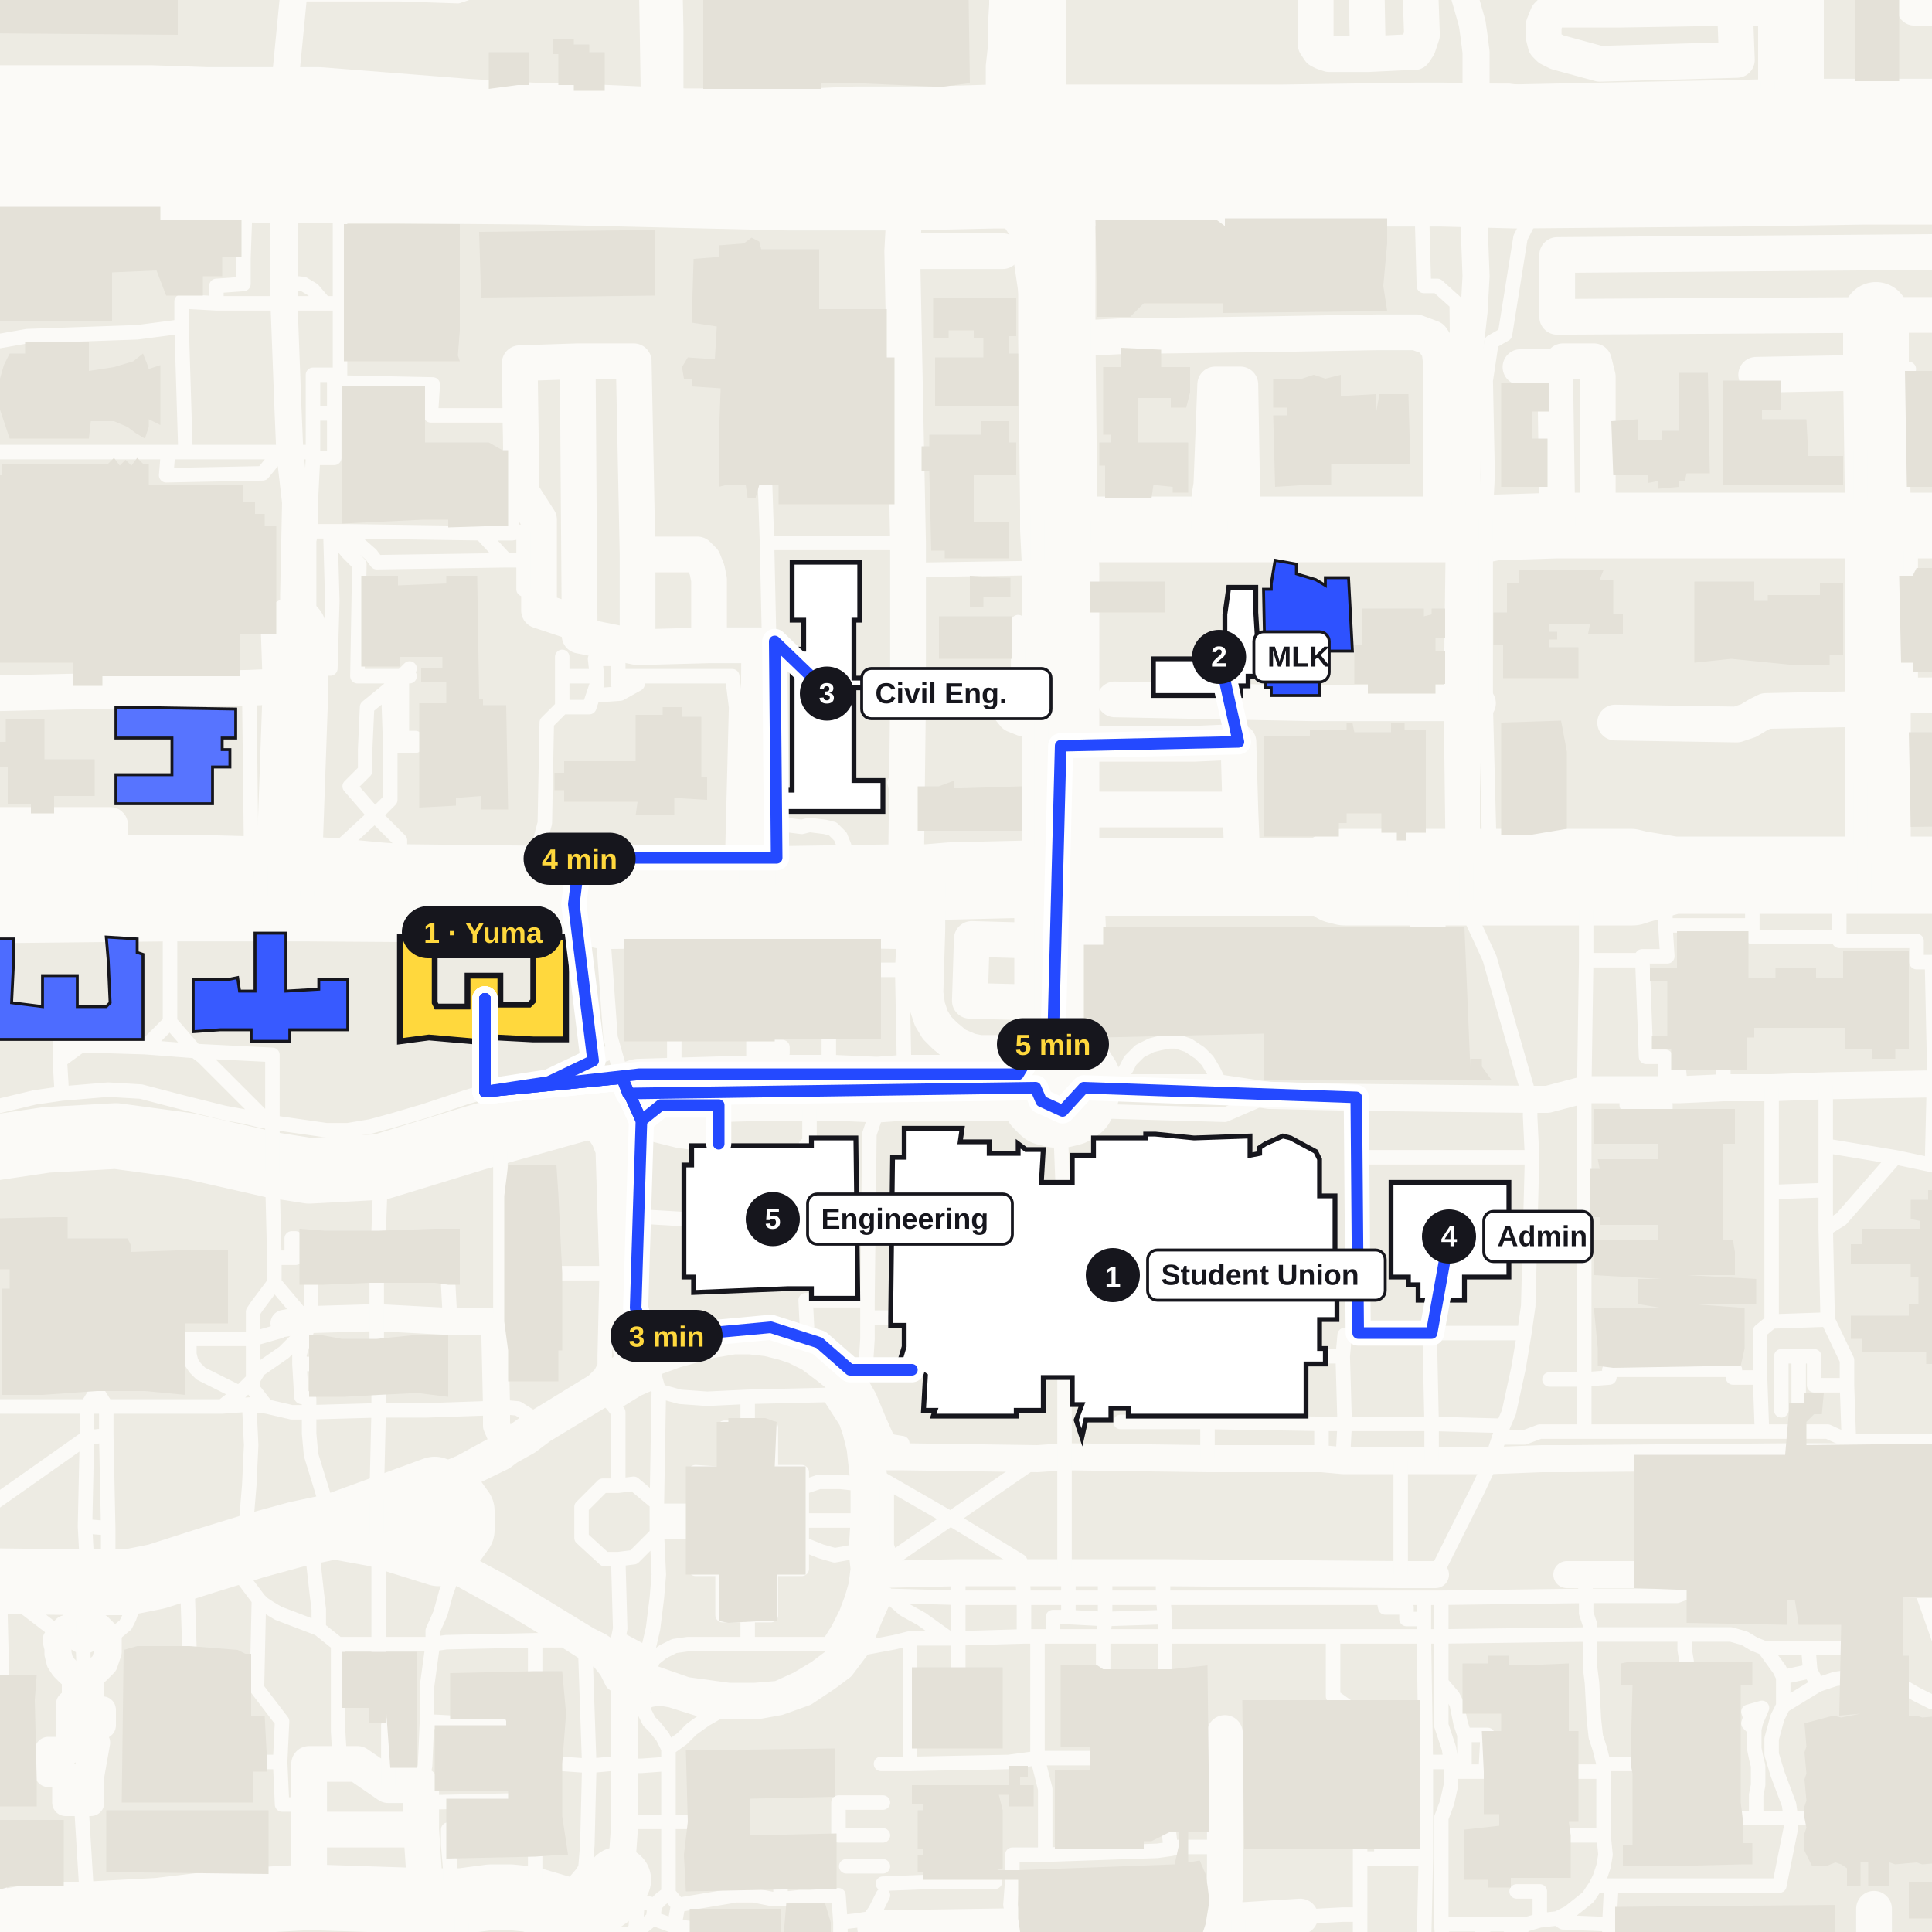
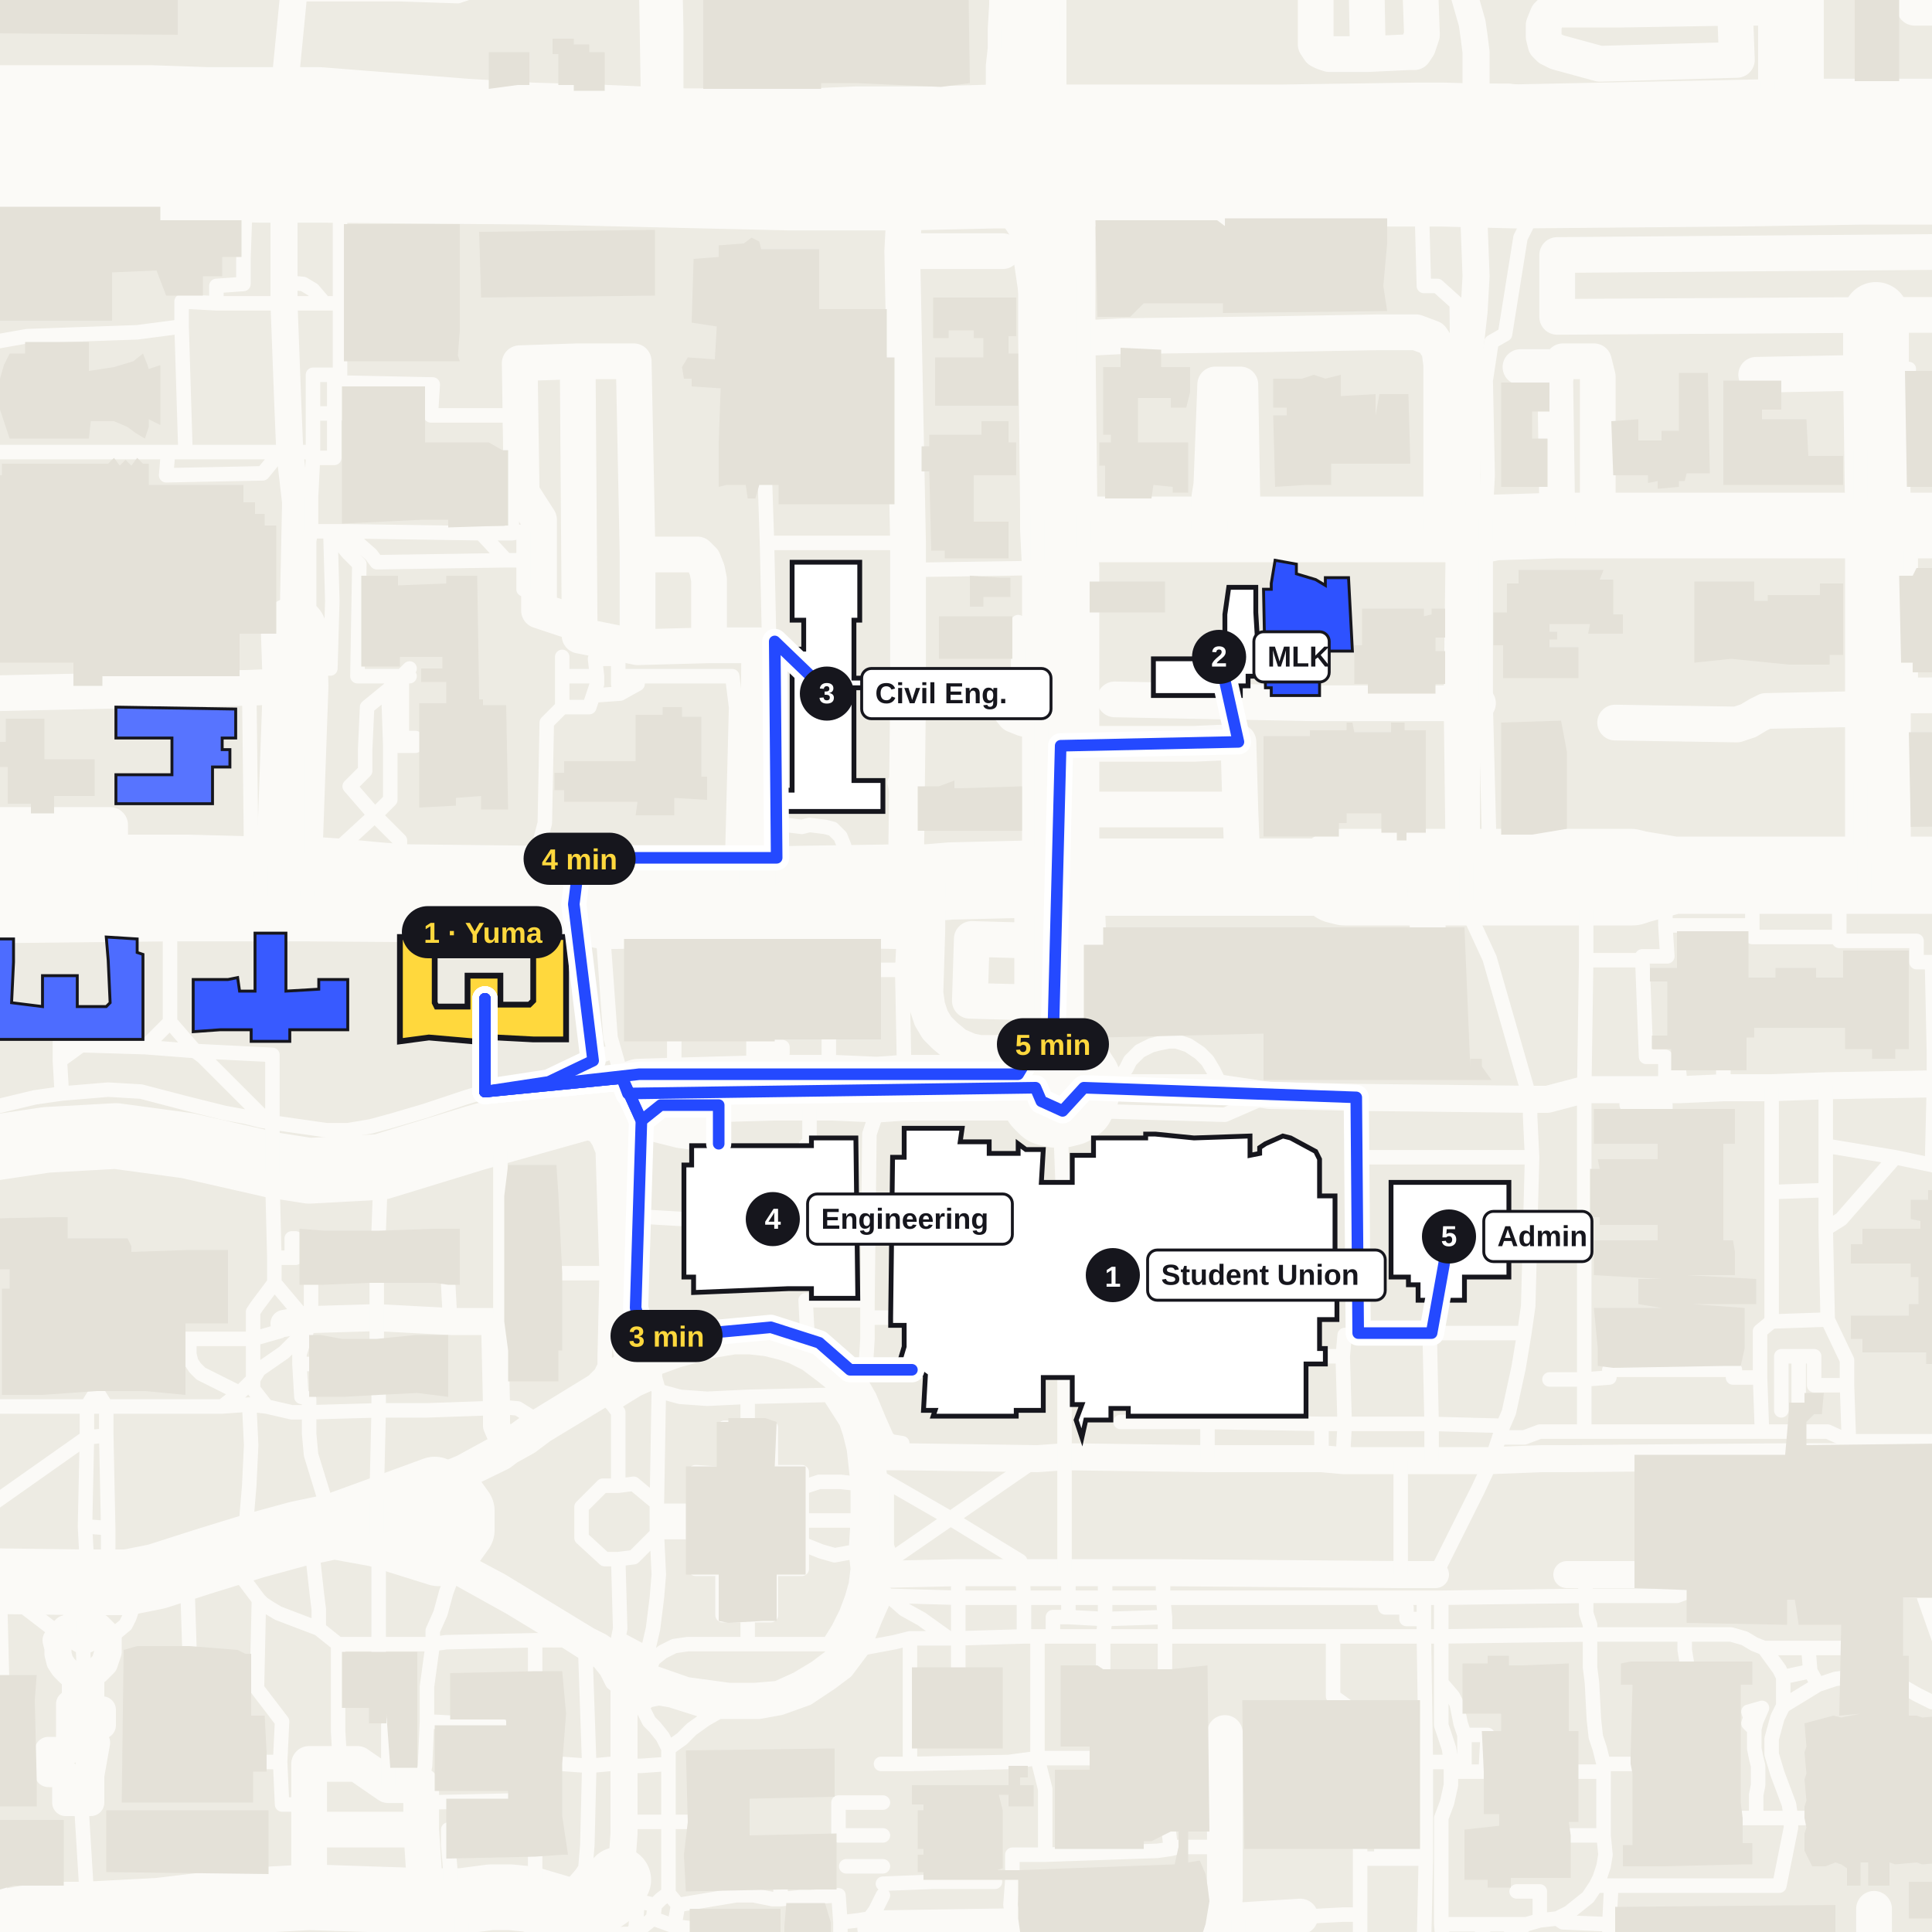
<svg xmlns="http://www.w3.org/2000/svg" viewBox="0 0 1000 1000" font-family="Archivo, 'Arial Narrow', Arial, sans-serif" font-weight="700">
  <rect width="1000" height="1000" fill="#EDEBE3" />
  <g fill="none" stroke="#FBFAF7" stroke-linecap="round" stroke-linejoin="round">
    <path stroke-width="46.5" d="M-77 87l212 5 30 0m-30-34l-28 0-29-1-54 0-68 0m209 35l115 1 128 3 61 0 45-1 5 0 23-1 19 0 4 0 181 0 39 1m-38-29l-14 0-69 1-105 0-3 0-20 0-22 0-33 1-38 0-23 1-21 0-20 0-25 0-14-1-8 0-23-1-34-1-34-2-76-6-30 0m650 37l114-1 65-1 76 0m-5-29l-108 0-146 3-34-1" />
    <path stroke-width="40" d="M300 458l92 0 9 0 65-1 4 0 10 0 12-1 42-1 4-1 11 0 11 0 4 0 79 0 45 0m-478 3l90 1m-336-2l22 3 21 1 27 2 22 0 24 1 55 0 15-1m60-5l-14-1-21-2-15-1-10 0m0 0l-15 0-38-1-40 0-5 0-23 0-38-3-25 1m184 12l9 0 17-1 20-2 14-2m339-3l0-3 0-7 0-4 0-22 0-33 0-11 0-13 0-18m317 110l-18-3-4-1m-294 101l-3 0-3 1-3 1-3 3-1 3-1 4 1 4 2 4 3 3 4 1 4 0 4-1 3-2 2-4 1-4 0-4-2-3-2-3-3-2-3-1m138-96l4 4 4 1m277-6l9 0 37 0 95-2m-269 8l3-1 18-5m-171-4l-4 1-3 4m-139 0l-4 4 0 11 0 19 0 31 0 22-1 10m9 0l0-10 0-21 0-24-1-25 0-13-3-4m147 5l42 0 21 0 7 0m0 0l6 0 73 0m-79-10l-7 0-29 0-4 0-31 0m149 0l-27 0-45 0-6 0m100 4l99 0 8 0m-441-466l0-19m0 57l0-15 0-23m17 356l0-49-1-20 0-10-1-89m-8-93l-3-15m0 0l-4-17 0-4 0-21m15 150l0-56 0-4-5-21m0 0l-3-12" />
    <path stroke-width="34" d="M153 355l-3 85 0 5 0 8m386 109l-10 1-58 0-14 1-23-1-31 0-69 2-6 2-8 2m-19 420l-7-1-17-5-10-1-10 0-15 2-18 0-61-2-36 2-42 5-38 2-20 0-17 3-16 5-14 6-9 6m-3-193l79 1 22 0 15-3 25-8 26-8 22-6 19-4m0 0l22 4 32 10m0 0l7-5 5-7 0-10-5-7-9-4m0 0l-30 11-22 8m144-221l-7 2-64 18-49 15-37 2-19-3-44-10-37-5-36 2-27 4-14 2-19-1m186-142l0 8 0 1m170 511l-5 8-7 5-10 3m675-536l0-4-1-6 0-76 0-7 0-77 0-3 0-8 0-8-1-71 0-30m-819 163l1 29m774-291l1-14-1-2 0-44 0-29 0-11m-379 310l13 0 4 0 21 0 30 0 10 0 120 0 3 0 4 0 6 0 6 0 4 0 5-1 32-1 21 0 40 0 97 0 8 0 8 0 114 0" />
    <path stroke-width="18.5" d="M393 334l-1 110 0 11 0 3m78-1l0-3-1-9 1-84 0-66 0-14-3-151 1-19 1-15m-316 259l-24 1-139 3-1 68-33 1m33-1l68 0 0 19 0 6 0 9-1 1m489 26l-6-1-36-1-1 32 37 1 6 0m-574-24l5-6 4-4 6-4 7-2 95-1 70 0 141 1 8 2 5 1 88-1 68 1 12-1m-320 494l0-28 0-13 0-21 16 0 9 0 16 11 17 0 0 9 0 14m-58 0l33 0 25 0 2 30 1 7m-61-9l0 7m364-437l-12 0-5 0-5-1-7-3-6-5-4-4-3-5-2-6-1-7 1-33 0-13 0-8 0-3m-163 112l11 9 4 2 20 5 15 2m-396 429l16 24m537-43l-66 1-5 0m190-544l0-3 0-7-1-25-1-35m-88 136l5 0 3 0m177-62l-1-3-3-3-4-2-4-1m12 9l0 10 1 12m280-27l0 4 1 8 0 55m-50 498l-7 7 1 13m6-20l0-3 0-27m8 50l-1-13-7-7m0-3l33 0m-458-496l8 1m120 472l-32 2-8 0m-25 40l9-11 13-15 3-14 1-12 0-26 0-59m-304-610l0 48m37-1l-37 1-30-6 0-6-1-136 29 0 2 100 25 0 6 0 3 3 2 5 1 5 0 34 26 0m-93-11l-21-7 0-47-9-14-1-67 30-1m41-193l0-26m127 162l52 0m-179-62l1-14-1-60m-368 156l9 0 0-18m568 242l-10-1-4 0-5-1-5-2-4-5-4-4-47 0m502-1l10 0 169-1m-443-331l-1-52-1-88m-25 8l0 80 0 44 0 3 2 3m0 0l2 1 3 1 20 0 21-1 3 0 2-3m65-5l0-6 2-5 3-3 21 0 13 0 60-1 1 27-71 2-22-6-4-2-2-2-1-4m-252 156l14 0 20-1 75-1 57-1 20 0 8 3 4 6 1 8 0 73 0 3 0 9m-120 0l0-8 0-9 1-6 2-52 13 0 1 58-17 0m180-125l250-2m0 33l-85 0-165 1 0-32m30 242l63 1 6-2 5-3 4-2 48-1 10 0m-207-3l-6 0-8 0-72 0-102-2m414-358l43 0m-228 268l0-8-1-67 1-7 3-3 12 0 4 0 2 8 0 69 0 8m-186 112l-23 1-59 0-10 0m93 34l-83 0-10-1m422-225l-9 0-53 1m-175-170l1-3 1-3-1-28m103 15l0-30 0-28m60 57l29 0m-121 186l-19 0" />
    <path stroke-width="14" d="M452 815l44-1 33 0 22 0 21 0 30 0 123 1 18 0m-292-61l5 0 8 0 2 0 71 1 14-1 74 1 59 0 11 1 30 0 16 0 31 0 26-1m-573 16l35-17 4-3 9-5 8-6 33-20 15-9 10-6 11-4 18-5 12-2 8 0 9 1 8 2 6 2 8 4 8 6 5 4 5 6 6 11 2 5 4 8 2 11 1 9 0 13 0 11 0 23 0 5-1 4-6 20-6 11-7 10-8 6-10 6-11 5-12 1-14 0-22-3-20-7-9-5-7-5-9-6-6-3-46-28-15-8-16-9m99 59l-3 13 0 37 0 30 0 6-1 14-2 10m-273-106l3-2 4-4 2-6 0-4 0-4-2-2-3-3-4-2-4-1-4 0-1 3-4 1-3 3-2 3 1 4 0 3 1 4 2 3 3 3 3 1 0 15-3 0 0 24-11 0 0 12 9 0 0 15 8 0 5 0 0-14 3-17-4 0 0-9 7 0 0-8-6 0 0-18m100-182l11-2 3 0 34-1 38 2 23 0 1 44 0 6 0 4 3 7 4 6m53-182l2 15 1 6 1 84 2 19 2 9 4 9m430-437l0 9 0 81 0 79m-129 120l-50 0-11 0-9 0m70 0l27 4 45 1 90 1 4 0 5 0 19-5 42 0 8 0 22-1 25 0 28-1 56-1m-190 194l118-1 29 0 74 0m-221 61l9 0 116 0 96 0m-234-60l13 0m-664-598l2 53 1 24 3 26-1 48 0 18m-4-288l4-41-2-20 1-78m-3 139l-1 72m0 0l0 36 0 11m594-214l11 33 6 22 4 14 1 7 1 8 0 16m-1 73l1 27-1 18-2 18-1 16-1 70 0 9m5-231l-1 71 0 2" />
    <path stroke-width="7.5" d="M447 853l16-3 8-2 3 0 17 0 5 0 34-1 7 0 8 0 26 0 32 0 31 0 20 0 24 0 12 0 47 0 4 0 5 0 77-1 49 0 24 0 7 2 5 3 5 2m-461-43l11-4 29-20 45-31m-13 218l-1 13 1 5 0 6 1 8 2 8 8 11 9 0 73-1m-93-55l0-8 17 0 0-34-4-16m-81 3l15 0 51-1 15-2 27 0m-429-463l-5-6-1-85m345 89l5-2 52 0 4 2 3-1 0-2 1-3 0-66-1-18 0-15-1-46 0-28-4-73-1-34-5-34-1-5m29 422l3 1 3 3 4 4 2 4 1 4 1 5-2 7-3 5-4 4-5 3-6 1-5 0-5-1-5-3-4-4-2-5-1-2m0-11l2-6 4-5 6-4m-70-73l11-1 52 0 3 0 3 1 1 4 0 3m198 351l0 11 0 9 1 65 0 25 0 22 0 3-1 46 0 23m-416-672l-1-5 0-4 0-9-12 0 1 9 0 4-2 6-2 6-14 0-8 8-1 52-5 19m-116 0l0-54-1-45 0-66 1-5 0-18 1-20 0-3m298 592l36 1 34 0 23 0 11 0 8 0 30 0 114 0 21 0 5 0m-279-422l3 12 0 23-2 5m-27 0l0-7-2-5-4-4-4-1-8-1-4 1m-17-101l3 6 1 94 0 18m-233 0l25-23m13 23l0-10-13-13-13-15 5-5m134-52l10 0 49 0 2 16-2 79m-238 101l0 35m-109-15l-1-17 11-8 33 1 26 2 40 2m-54-78l1 7 0 3 0 51 13 15 4 3 31 31 5 3m116 147l-7 1-29 1-25 0-36 1-9 0-13-3-9-1-14 1-60 0-10 0-62 0m213 77l-1-11 0-12 0-9m-35-67l-5 0 1 17 4 1 0 7 0 11 1 11 8 26m-164 47l26 20 12 7 1 33-2 47 3 49m77-170l12 16 2 2 3 2 5 3 21 8 10 8m21-46l0 46m-21 0l21 0 28 0 7-1 46-1 15 0m-318 165l11-6 8-3 9-1 42 0 47 1 32 0 63 1 10-1 7-1 36 1 42 0 5-4 2 0m-203-6l6 10m50-394l1 40 0 13-9 12-2 3 0 14 0 21-7 7-9 7m339-157l0 4-4 12-1 86 0 9 0 11-1 16-2 7m-194-177l0 13-1 13m-283 18l9-4 16-5 25-6 14-2 24-2 17 1 23 6 20 5 11 2 8 2 6 1 14 2 14 2 11 0 12-2 11-3 17-5 21-7 10-3 17-2 16-3m-155 167l1 21-1 21-2 24m130-65l11 1 8 5 5 6m-212 88l-1 6-1 3-2 4-6 5-3 1-13 6 0-14 1-13m153-216l-1 27m-65 77l3-5 13-9 12-12-1-5-16-19m5 21l-2 4-14 4-33 0-2 0m-52 133l0-7 1-10m-80 0l80 0 11 0 16 0 7-2 12-2 13-5 23-7 42-14 26-6 21-7 22-9 22-12 11-8 5-3 31-19 4-4 2-4 0-5 1-43-2-63-2-5-2-3-6-5-5-1-6 1-32 10-62 17-19 3-14 0-23-2-38-9-21-4-22-2-14-1-21 2-19 3-23 4-19 0m92 187l-12-1m1-46l10-1m42 78l1 31m-93-26l39 0 25 2 9-1 10-3 9-3 13-4 12-5 14-5 10-3 7-1 9-1 10-1 13 2 11 2 18 4 12 4 8 3 3 1 27 15 28 17 11 7 7 4 4 5 3 6m-207-54l-4-9-2-8m-139 203l16-9 9-3 10-3 10-3 9-1 26-2 28 0 17-1 19-4 16-1 24-1 11 0 21 0 30 2 9 0 4 0 9 0 6 0 16-2 7 0 7 0 8 1 18 1m-171 13l0-6 1-6m114 27l0-9m49 1l3-9 3-7m26-133l1-5-1-36-7 0-12-11 0-9 0-7 11-11 8 0 0-38-3-4-1-1m4 43l8-1 12 10m-20 29l8-1 12-12 0-7m-2 72l5-4 6-3 7-1 31 0 42 0m-305-130l-20-10-3-3-2-3-1-4 0-3 0-5m251-137l0-11m80 10l0-11m11 165l8 0 24 0m-131 11l11 3 14 1 21-1 42-1m99-152l-59 1-15 0-35-1-47 1-29 0-7 3-4 6-4 10 1 40 0 47 1 5 3 5 6 5 6 1 7-1 13-4 17-2 10 0 8 1 7 2 6 1 5 3 5 3 7 5 10 8 6 7 4 7 5 12 4 9 2 2 6 1-1 7m61-199l-59-1-39 1-39 1-41 0-18 0-4 0-5 2-5 1m213 288l0-20-1-13m-38 34l-14-10-9-5-8-7-9-7m-114-189l17 1m-40 28l-23 0m17-71l11-4 11-3m-365 214l15-5m407 61l0-15m0-113l0 11 0 5m-154 238l0-10-1-12m45 21l0-5m-59-38l45-1m14-83l0 21m46 73l23 0 10 0m-10-38l0 8 0 30 0 37-4 3-3 3-9-2-15-3m-12-125l2 58-1 41-1 12-2 3-6 7m-4-64l14 1 11-1m56-27l-7 4-7 5-5 5-7 5-3-6-4-5-3-3-4-8m-332-56l1 40m-24-139l-12 0m18 0l-6 0m3 62l4-3m0 0l61-43m116-61l0-18m34 28l0-11 0-18m38 20l-1-19m-79-18l0-6-2 0 0 8 4 0m101 35l3 0 2 0m-106 22l0-5 4-13m100-95l0 32 0 32 0 27m0-59l2 0m23-65l27 0 6-1m150-57l-4 0m0 0l-7 0m-37 68l0 19m0 0l0 2m10-47l0-6m-57 33l0 22m-23-48l0-6m41 6l15 0 0-3-13 0 0-3m37 183l9 14 2 6 2 8 1 9 1 9 0 19-1 16 1 9-1 8-2 7-3 8-4 8-5 8m23-64l-8 0-16 0m0 0l-11 0m27-19l-9-1-11 0-9 3m28 33l-11 2-7-2-10-4m34-126l-32 0 1 20m31-11l12 0m-101 111l0 19 14 0 0 24 13 0 12 0 0-24 16 0 0-13 0-12 0-17 0-8-16 0 0-23-12 0-12 0 0 24-15-1 0 20 0 11m-9 193l30-5 9 0 5 1 5 1 4 0 10-1 5 0 15-1m-83 5l-2 11 3 8 4 5 10 4m-17-17l8 1m-34 3l-1 14m7-17l4-1 5-4 11 4m55-14l0-5m53-3l26-1 32 0m-32 0l0-1m-54 47l-3 0m-57-7l3 1 57-1m-57 1l1 8-12 38m5-46l3-1m4 9l7 0m-101 20l2-24 5-17m-47 4l0 6m66-8l-2 13m-169-188l-1 46 13 17-1 21 1 22 14 0m-15-22l-7 0m38 1l-1-17 0-45m21 0l0 4m-151-46l-1-19 1-46 0-16 5-8 5 8 0 15 1 48 0 18m396-46l7 4 33 19 36 22 1 6m-333 191l3 6 1 6 0 28m-40-599l9-1 38 0 70 0 23 0 79 0 2 0m-186 328l1-43 0-8m272-168l0 9 1 8m-153 155l-2-6-3-9m28 2l2 7-1 58 0 4 0 5m-40-318l-3 0-138-1-24 0-48 0-167 0m215-8l0 8m5-24l-7 2-5 0-71 0-95-1m198 1l0 7-1 8 0 7m-28 246l0 5 7 9m-16-270l13 0m392 110l-1-5 1-6m-277-18l-1 13 2 2m49-96l0-3 0-10m0 24l0-9 0-2m-99 435l0 21 0 10m38 70l0-2 26-2 5 0 5 3 11 8m-47-7l0 2m285-23l0-5m-290-152l-3 8-3 11-4 9 0 7m-62-49l0 5 1 9 1 9 1 8 0 10m269 138l1 14 0 8-6 10 0 7 1 23m34-598l0 3 2 6 0 3 1 3 2 7 0 2m-3-24l3 0 5 0m-75 0l3 0 35 0 27 0 2 0m-85 0l11-1 7 1m-399 543l0-10m288 23l4 1 2 0m0 0l11 1 18-2 4 0 2-3 1-14m-44 17l2-4m6-16l1-4m-172 28l1-15m1-12l0-2m-34 29l-1 84m-45-107l0 3m-1 11l0 8m1-19l-1 6 0 5m-79-168l35-1 5-1m282-257l-3-9m0 0l23-12 8-3m7 13l1 2m-12 0l0 2m12-2l2 7 3 11m-20 7l-2 2m5-25l-1 9-2 14m-167 24l0 2m0-30l0 18m0 0l0 4 0 6m170-140l1 13 4 55 6 21m-25-89l2 10 2 13 2 24 2 25 2 7 4 12m118 162l1 0m16-6l-4 2m0 0l-5 1-7 3m-98 156l3-10 3-9m-6 24l0-5m-15-7l6 5 6 6m0 0l3 1 4-3 5-1 6 1 19 6 6 0 21 0 11-2 14-5 12-8 8-6 9-12 6-15 4-9 3-3m-143 45l2-13 1-10m-9-137l14-9 14-10m0 0l0 13 0 8m-199-269l10 1 10 1m-25 9l0 5m0-13l0 6 0 2m89 396l-3 22 0 18-1 23-2 10m14 27l0-4 3 0m-3 8l0-4m45 14l0 6m0-10l0 4m51-51l4 0 14-1m-30 0l7 0 5 1m-186-263l11 0 0-4m-65-118l-13 13m-40-1l-4 0m7 0l-3 0m-4 3l0-2m0 7l0-5m11-3l-4 0m-7 1l0-4m127-60l1-10m146 1l-5 0m168 85l-1-52 1-20 1-13-158 0-6 0m85 74l0-4m0 17l0-11 0-2m39 472l5 0 5 0m2 18l1-11-3-7m18-34l-4 8-3 4-6 1-9 1m90 10l-57 0-14 0-4 1-6 3-4 3-1 3-1 3 0 8m12-20l0-7 0-6m11-247l-5 8m15 94l0 65m25-50l0-15 0-21 0-13m-79-221l2-2m-90 39l8 0m-20 97l13-8 9-4m-4 141l3-13 2-16 1-12-1-21m-20 54l15 8 3 3m2-77l20 0m0 11l-20 0m6-6l9 0m-15 0l6 0m113-20l0 33 1 3 3 3m-204 87l-38-2m232 147l0-33m4-55l-23 0 0-17 23 0m-19 33l19 0m-111 14l5 6m-13 7l1-7m470-543l-36 0-7 0-7 0-7 1-109 0-78 1-5 0-1-18 0-8 0-34 0-24-1-14 0-46 1-14 2-2 26 0 21 0 8 0 33 0 5 0 4-1 5-1 83 0 6 1 7-1 6 0 4 1 8 0 74-1 16-1 14 0 35 0 46 0m20 78l0 31 0 20 1 30 4 0 19 0 35 0m-272-157l0 81 2 78m-19 1l-1-80 1-80m211 157l0-36-1-38 0-10 0-45 0-30m-10 184l0 19 0 2 40 0 0 11 8 0 1 47 0 16-1 42 25 6 9 2m-89-18l36 6 19 4m-19-4l-28 32-8 5m-394 41l-1-56m152-53l1 31 0 92-7 0-1 11 1 35-1 19m98-157l-90 0m40 216l3-6 19-38 7-15 4-12 2-6 3-7 5-23 3-18 2-14 2-77-1-21 0-9m-67 246l0-59m-122 108l0-17 0-10-1-10 0-13m-31 50l0-17 1-9 0-11 0-13m373-252l0 31 0 23 0 20 1 47 10 21 0 13 1 29 1 8m-22 69l0-8-6-10-1-51m-170-284l12 26 21 73m-255 295l0-6m4 102l58-2 7-1 4-1m25 52l6 0 34 0 25 1 4 0 33-1 4 0m-204-150l0-11m204 161l6 0 0 23m15-1l5-5 8 0 52 0 9 0 98 0 13 0 16 0 5 0 9 0 8-1 0 4m47-204l-71-1-25 0m-160-79l13 0 8-3 11 0 12 0 87 0 5 0 34 0 11 5 86 0m65-281l-88 0-39 0-16 1-13 0-45 0-45 0-41 1-44 0 0 3-5 0-4 0-9 0m148-4l0 13 0 6 45 0m-45-6l-45 0m0-5l0 5 1 16-13 0 2 52 10 0 0 17m-41-97l0 30-1 67 0 150 0 27m-73 267l-1-12 0-45 0-10 3-8 2-9 0-7 0-5-1-7-4-12 0-22 0-24 0-20m0 169l20 0 24 0 7-2 9-1 6-3 5-4 5-4 4-6 2-4 2-6 1-6-1-10 0-33 0-4-2-8-2-6-1-9-1-19-1-8 0-17 0-5-2-6 0-9-1-11m114 210l0 7m38 6l-4-13m57-416l6-35m-30-29l9-7 11-7 12-2m-87 154l-29 1 0-67 0-54m0 54l28-1m-28 68l-6 5 0 24 1 28m-282-178l0-5-2-4-3-5-4-4-6-4-6-2-4 0-5 1-4 1-6 3-5 5-2 4-2 3-1 7m-41-21l6-1 5 0 3 0 2 1m-16 0l0-23 0-32 0-11m220-6l-10-1-11-1-18 0-149 0-9 0-4 1-2 3 0 5 1 19 1 24 1 16 12 10 2 5-5 7m-30-89l7 0 7 0 6 0m-20-25l0 7 0 3 0 4 0 11m20 0l1-11 1-4 0-3 0-6m-18 264l9 0 5 0m130-7l9 0m-144 112l0-60 0-41m0 0l0-4 0-4m0 0l0-3 0-19m0 0l0-5 0-1m-1-65l-1-26 0-3m1 38l0-4 0-5m312-48l0 5-20 0 0 3 20 0 0 2m8-10l-1-10m23 9l0-9m-19 306l-1-6m-59 96l17 0m0-37l14 0m-280-338l70 2 23-10m99 350l-2 0m0 0l-3 0m20 0l-13 0-2 0m-141 39l19 0m-24 0l5 0m368-515l-11 2-7 0-2-2m-143 2l-3 0-8 0m-249 2l-11-1-11 0m221 22l0 4m0-12l0 8m0-23l0 6 0 9m-202 38l4 0m-8 341l0-10 0-7-2-6m52 23l-31 1-19-1-8 0 0 10m193 115l-34 0 0 29 0 18 0 9m-71-10l2 0m-5 0l3 0m152-29l12 0 0 15m36 2l-24-1-3-2m28-17l-1 20 0 9 3 0 0 20m191-302l-18 0m-78-21l8 0 0 4 0 11 17 0m-34 13l0-28 9 0 0 24m-129-12l18 0 13-1 0-4 65 0-1 4 14 0m-122-23l-49 0-37 1m69-221l0-11 0-5 0-4 1-4 0-3m-1 11l8 0m41 43l29 0m12-25l0 2m0-8l0 6m103-29l0 6 0 4 0 4 0 9m16-24l2 3-1 4 0 4 0 4-1 8m-18-24l-143 2m127 582l0 14m-205-212l4 0 75-1 47 0 8-3 60 0m1 42l4 7m-18-4l14-3-1-12m-13 30l18-11 9-3 23-3m-37-13l27 0m70 22l-13 5-9 1-3 0-8 0-8-4-19-11-10-13-2-12 0-18m-135 153l8 0 87 0 6-30 0-5-1-7-6-16-3-10 0-8 3-11 3-6 0-12 0-3-2-4-8-11m-142 157l-5-14m1 29l4-15 19-14m-253-86l0-46m153-17l0 31m26-51l1 5 11 0 0 6 9 0m21 79l0-19-2-6-1-5-1-5-2-4-6-7m-202 167l0-14m-9 0l4 7m145-294l0 18m56-65l1 47 0 19m-161-20l45 0 59 1 12 0 45 0 37 1m-153 17l0-19 0-3m383 148l0-20-12-34m-83 26l16 0 7 0m-2 88l-7 0m107-36l-26-24m-99 60l-7 0m7 0l18 0m-19-46l0 4 0 6 1 5 1 4 0 5 0 5-1 5 0 12m-1-46l1-4 3-7-7 2 1 3-1 3 3 3m-36-41l0-8m-114 52l12 0-1 19m44 0l4 0 13 0m-224 40l-1-9m90 43l-19 1m28-1l-5 0m-4 0l4 0m-23 1l-3 0m-32 13l0 3m0-4l0 1m0-11l0 10m0 7l0-3m0 10l0-7m82-74l15 0m-34 25l0-9m0 0l11 0m23 6l-23 0 0-6 0-4 8-12-1-36m29 11l-5 0-8 0m0 0l-16-11-32-23m-294-627l1 30 1 46-5 7m4-53l73 0m-358-124l-18-1 0 13m42 76l9-11m-4-77l-29 0m35 0l-6 0m-54 77l-1 12 50-1m-149-11l-16-19 26-38 17-3 57-2 23-3 2 65m66 0l-12 0-5 0-49 0-9 0-100 0 0 65-75 0m253-257l45 4 17 4 10 1 21 2 17 1 6-1 25 0 19 1 16 0 9 1 31 2 38 0 14-1 11-1 7 0 26 0 17 0 15-1m-553-14l36 0 49 0 31 0 63 1m0 0l30 1m344 12l5-4 0-7 0-9 1-9 0-10 1-17 2-18-1-6m-168-6l1 47 0 40m123 56l41-1 5 1 3 3 4 6m-590-19l148-1 5 1 13 4 7 1 18 0 12 1 26 1 11 0 26 1 26-1 21 0 29-1 143 4 34 0 13 0 5 0m38-59l3 15 5 28 3 19m-395-8l-1 28 0 13-14 1 0 9m228-163l-31 1-63 0-9 3m-61 216l0-16 48 1-1 16 41 0 1 61 6-1 0 15-9 0-67 1-3-4m15-290l-55 0m85 1l-30-1m208 431l-8-1m-5 0l5 0m-227-152l4 5m-24 66l11 0 1-35-1-36m94 1l-16 0-69-1-9 0-10 0m101 15l-13-14m22 14l0 15m-63 45l0 32m-6 4l13 0 0-4-7 0m-14 40l8-8 0-28-1-29m-12 31l1-22 11-9m11-11l-11 11m-12 31l0 11-3 3m-15-127l9 11 6 6-1 58 23 0 4 0m79 0l18 0m-18 16l0-16 0-10m16 20l14-1 9-5 0-4m-154-193l-3 0m-26-11l10 1m11 10l-6-7-5-3m16 10l-5 0-11 0m19 41l0-41 0-49m-8 106l5 0 3 0m-14 0l3 0m-3 23l3 0m-3-3l0-20 0-20 11 0 0 20 0 23-5 0m-3-23l3 0m-3 23l3 0m16 43l8 7m-35-130l-10 0m323 138l67-1 12 0m-35-244l18 0 18 0m-26 65l23 0 15-1m-24 241l-11 0 0-33 11 18m5-367l121 2 3 0 5 1 9 0 26 0 28 0 17 0m0 0l6 0 16 0 39 0 19-1 6 0 89 0m-263 0l0-12m-114 87l3 2 8 2 28-1 78 0 30 0 24-3 30-3 30 0 8 1 7 1 15 2 7 1 7 0 10 0 44-1 28 1 6-2 2-3 0-5m65 222l47-1m25-155l-59 1-59 1-67-2-8 1-7 0-12 1-38 3-10 0-7 0-38-1m-204-139l2 35 0 7 2 26 3 9m12 64l-3 5 0 5 0 5 2 13 0 11 0 10 0 12 0 15-1 15-2 48 1 5 1 4 6 4 5 0 20 0 27 0 8 0 50 0 28 0 32-1m-169-155l-4 3-1 1m185-2l-11-1-17-2-10-2-17-1-22 0-97 1-6 3m373-61l3 2 3 1 12 0 77-1m-498 215l11-2 13-2m0 1l0 11 0 11 1 0m351-235l15 0 10 0 2-1m-377 64l-2-19-2-10-3-17-3-15m429 211l-1-3-1-18-1-51 9 0m-26 72l1-4 0-26-1-40m-226 72l10 0 9 0 4 0 6 0 4 0 5 0 13 0 19-1 21 0 78 0 57-1 2 1m-2 18l2-2m16-1l0-7 0-8-8 0-8 0 0 8 0 8 8 0 8-1m9 3l0 71-6 0-1 7m63-77l-39 0-17-1-7-2-2-1m-211 5l0-10 0-9m-17 19l1-10 2-9m14 0l1-19-1-49 3-20 7-4 8-50 5-10m-37 152l0-5-1-103-10-9-7 0-1-37" />
  </g>
  <path fill="#E4E1D8" d="M417 815l-15 0 0 24-7 0-18 1-5-1 0-24-17 0 0-28 0-28 16 0 0-23 6 0 0-2 10 0 9 0 6 2-1 23 16 0 0 28 0 28zm-436 52l0 13 1 41-1 14 38 0 0-14-1-41 1-13-18 0-20 0zm52 75l0 34-26 0-7 2-6 0-21-2 0-10-5 0 0-14 5 0 0-10 60 0zm373 73l-26 0 0 7 0 14 0 27 1 18 15 0 1 3 12 0 0-3 16 0 1-8 0-53 2-7 2-9 0-9-3-10-20 0-1 12 0 5 0 6 0 7zm-2-6l0-21-47 0 0 10 0 10 47 1zm617-78l11 0 15 0 10 0 0-8-5-14 0-14 0-15 0-14 0-15 16-4 7 0 0-11 7 0 0 10 14 1 15 0 14 0 5 16 0 14 0 14 0 14 0 15-8 4 0 11-8 0 0-12-3 12-11 0 0-12-14 2-3 6 7 0 4 15 0 14 0 15 0 14 0 15-15 4-4 11-11 0 0-12-3 12-7 0 0-10-4 0-14-1-14 1-5-16-29 0 0-19 29 0 0-10 2 0 0-3-12 0 0 3-12 1-3-1-11 1-3-1 0 12-11 0 0-12-4 0 0 12-7 0 0-9-3-2-3-1-5 2-7 0-4-8 0-9 1-3-1-5 0-6 1-3-1-11 1-3-1-11 1-3-1-12 15-4 4 1 10-2 4 2 11-2 3 2 0-12 7 0 0 11 4 0 3 1 11-1 5 15-2 4 2 11-2 3 2 11-2 3 9 0 3-4zm-82-199l4 0 1-11-10 0 0 5-3 0-5 0 0 4-2 23-78 0 0 7 0 49 0 13 27 1 0 17 52 1 0-8 0-5 4 0 2 13 22 0-1 47 11-1 4 2 11-2 3 2 0-12 7 0 0-20-3 0 0-30 11 0 8 0 0 4 5 0 8 0 0-8 33 0 20 0 0-14-1-50 0-12-35 1 0-33-19 0 0 6 12 0-12 5 0 9 6 0 0 12-86 1 0-12 4-4zm-100 129l5-1 23 0 6 0 8 0 20 0 6 0 0 5 0 4 0 3-6 0 0 61 1 8 0 5 0 8 5 0 0 11-5 0-41 1-16 0-5 0 0-11 5 0 0-37-1-5 0-4 1-37-6 0 0-11zm-58 1l4 0 3 0 24-1 0 35 5 0 0 21 0 13 0 13-5 0 1 7 0 4 0 18-25 0-6 0 0 5-9 0-3 0 0-4-12 0 0-26 18-2 0-6-8 0 0-22-1-21 10 0 0-9-20 0 0-26 13 0 0-4 4 0 3 0 4 0 0 5zm-156 156l16 0 63 0 18 0 0 51-97-1 0-50zm-182 28l46 0 0-6-12-3-8-5-7-3 8-18 10 4 13 2 14-1 12-5 9 18-8 4-7 2-13 4 0 7 42 1 0 6 5 0 1 16-101 1 0-5-5-1 1-18zm32-109l0 20 3 0 0 3-3 0 0 9 3 0 0 4 5 0 33 0 0-5 3-1 0-30-2-8 5 0 0 6 13 0 0-11-7 0 0-4 4 0 0-6-10 0 0 10-50 0 0 10 6 0 0 3-3 0zm-3-74l0 42 47 0 0-42-23 0-24 0zm-117 43l77-1 0 25-44 1 0 19 45-1 0 29-29 0-49 1-1-19 2-17-1-37zm-122-40l44-1 14 0 2 22-2 26 0 27 3 20-3 0-14 1-46 1 0-10 0-21 32 0 0-4-38 0 0-12 0-22 34 0 3 0 0-3-29 0 0-9 0-15zm-56-11l0 29 14 0 0 8 9 0 0-5 2 28 14 0 0-29 0-9 0-22-20 0-19 0zm-195-224l0 26 23 0 0 10-4 0 0 55 21 0 28-2 25 0 21 2 0-13 0-16 0-8 22 0 0-8 0-30-21 0-29 1 0-3-2-4-31 0 0-11-8 0-45 1zm178 60l0 15 0 17 18 0 18-1 20-1 16 2 0-32-17 0-20 2-18 0-11-2-6 0zm-5-55l0 13 0 16 6 0 6 0 24-1 4 0 30 0 7 1 6 0 0-29-13 0-29 1-28 0-13-1zm108-33l25 0 1 15 2 41 0 40-2 0 0 16-26 0 0-16-2-15 0-59 0-6 2-16zm298-114l0 7 0 24 0 17 10 0 83-2 0 24 118 0-5-7 0-4-6 0 0 4-3-72-19 0-168 0 0 9-10 0zm-435 528l12 0 5 1 0-6 26 0 0 6 5 0 12-1 0 9 1 11-1 23-19-1 0-21-11 0-11 0 0 21-20 0 0-23-1-10 2-9zm438-716l0 16 39 0 0-16-39 0zm-163 185l55 0 0 16 0 36-27 0-28 0 0-52zm0 0l-78 0 0 53 26 0 41 0 11 0 0-53zm334 394l0 77-91 0-1-77 4 0 88 0zm-171 24l-15 0 0-42 19 0 3 2 32 0 3 0 19-2 1 86-11 0-5 0-4 0 0-15 2-8-6 0 0-21-38 0zm51 44l0 8 0 8 6-1 3 7 1 6 1 8-1 6-1 6-2 6-4 8-5 5-5 5-4 3-4-3-61 0 0-5-4-2-4-6-3-7-1-7 0-20-3 0-8 0 0-5 8 0 3 0 81-3 2-9 0-8 5 0zm383-332l5 0 0-6 12 0 0 7-7 0 0 4 16 0 0 29 10 0 0 11-7 0 0 14-3 31-13 0 0 5-11 0 0-5-3 0 0-6-33 0 0-7-6 0 0-12 30 0 0-6 5 0 0-14-4 0 0-7-31 0 0-10 6 0 0-8 30 0 0-4-5-1 0-10 9 0 0-5zm-173-42l37 0 36 0 0 18-6 0 0 50 5 0 1 6 0 12-25 0 36 2 0 13-33 0 27 2 0 21-2 9-8 0-58 1-8-1 0-9-2-21 35 0-12-2 0-13 12 0-35-2 0-18 33 0 0-8-30 0 0-4-5 0 0-25 5 0-1-5 31 0 0-8-33 0 0-18zm43-92l37 0 0 24 14 0 0-5 21 0 0 5 14 0 0-14 34 0 0 51-7 0 0 5-12 0 0-5-14 0 0-11-47 0 0 5-4 0 0 17-12 0-23 0-4 0 0-11-10 0 0-7 8 0 0-28-9 0 0-7 14 0 0-19zm157 83l5 4 10-5 5 0 2 0 1-6-8 0-4-4-4-3-7 7-1 5 1 2zm-1058-250l14 2-5 38 2 19-2 0 5 40-17 1-2-18-1-26-1-12 7-44zm36 57l20 0 0 21 26 0 0 19-21 0 0 5 0 4-12 0 0-5-12 0 0-19-5 0 0-13 4 0 0-12zm71-132l3 0 0 11 49 0 0 9 6 0 0 6 5 0 0 6 6 0 0 56-19 0 0 22-71 0 0 5-15 0 0-12-47 0 0-59 1-29 0-5 4 0 0-4 5 0 0-6 55 0 3-3 3 4 3-3 3 3 3-4 3 3zm-61-63l33 0 0 15 13-2 10-3 5-4 2 5 1 3 6-2 0 31-6-3 0 4-2 6-5-3-4-3-7-3-4 0-8 0-1 9-41 0-2-6-3-9 0-7 0-5 0-4 2-7 3-6 8 0 0-6zm-81-17l0-6 2-2 1-8 2-5 3-32 143 0 0 7 42 0 0 19-10 0 0 10-10 0 0 10-19 0-5-13-23 1 0 25-62 0 0-38-24 0 0 22 0 9-40 1zm34 43l-3 0 0 33 5 0 0 5 4 0 0 5 5 0 0 4 5 0 0 5 10 0-1 29-41 0 0 6-6 1 0-5-15 0 0-68-2-4-1-5 1-5 2-4-1-40 4 0 40-1 19 20-25 24zm363 167l14 0 0-4 10 0 0 5 10 0 0 31 3 0 0 12-17-1 0 9-20 0 1-7-38 0 0-6-5 0 0-9 5 0 0-6 37 0 0-24zm-142-72l19 0 0 5 25-1 0-4 16 0 1 64 2 0 0 3 12 0 1 54-14 0 0-7-13 1 0 4-19 1 0-54 14 0 0-11-13 0 0-7 11 0 0-6-22 0 0 5-20 0 0-47zm76-26l-31 1 0-4-13 0-42 2 0-71 43 0 0 29 33 0 7 4 3 0 0 39zm-85-156l60 0 0 55-1 13 1 3-60 0 0-71zm70 4l91-1 0 34-90 1-1-34zm124 13l0-6 13-1 4-3 4 2 1 4 30 0 0 4 0 27 35 0 0 25 4 0 0 76-60 0 0-10-7 0-3 0-2 7-4 0-1-7-5 0-5 0-4 1 0-23 1-28-15-1 0-4-4 0-1-6 3-5 14 1 1-17-13-2 1-33 13-1zm114 186l0 22 38 0 0-22-38 0zm16-21l0 16 7 0 0-5 14 0 0-10-5 0-16-1zm-27 109l11 0 8-3 0 4 3 0 32-1 0 23-54 0 0-23zm6-182l27 0 0-7 14 0 0 11 4 0 0 17-22 0 0 24 18 0 0 19-33 0 0-4-7 0-1-41-4 0 0-13 4 0 0-6zm2-71l43 0 0 20-4 0 0 9 5 0 0 27-43 0 0-25 25 0 0-10-5 0 0-4-13 0 0 4-8 0 0-21zm102 10l-17 0-1-50 63 0 4 3 0-4 84 0 0 13-2 22 2 13-85 1 0-5-41 0-7 7zm-5 16l21 1 0 9 15 0 0 13-2 8-8 0 0-5-17 0 0 23 26 0 0 26-8 0 0-3-10-1-1 7-24 0 0-17-3 0 0-12 6 0 0-4-4 0 0-35 9 0 0-10zm94 16l6-2 6 2 8-2 0 11 18-1 0 11 2-11 15 0 1 36-41 0 0 11-13 0-16 1-1-37 7 0 0-4-7 0 0-15 15 0zm31 119l32 0 0 4 4-1 0-3 7 0 0 15-5 0 0 7 5 0 0 17-5 0 0 5-35 0 0-5-7 0 0-20 4 0 0-5 0-14zm-27 63l19 0 0-4 3 0 1 5 19 0 0-5 7 0 0 4 11 0 0 53-10 0 0 4-5 0 0-4-8 0 0-10-18 0 0 5-4 0 0 7-39 0 0-52 24 0 0-3zm99 54l16 0 18-3 0-40-3-16-31 1 0 58zm45-104l18 0 0-10-5 0 0-18-7 0 2-5-44 0 0 7-6 0 0 15-7 0 0 17 5 0 0 17 39 0 0-16-15 0 0-4 4 0 0-4-4 0 0-4 21 0-1 5zm55-27l31 0 0 10 7 0 0-3 27 0 0-6 12 0 0 37-7 0 0 5-21 0-30-3-19 2 0-42zm-100-103l25 0 0 15-9 0 0 14 8 0 0 25-24 0 0-54zm115-1l30 0 0 15-10 0 0 5 23 0 1 19 18 0 0 15-62 0 0-54zm-23-4l15 0 1 52-12 0-1 4-3 0 0 3-11 1 0-4-5 1 0-4-18 0-1-28 14-1 0 11 12 0 0-5 9 0 0-30zm145 96l19 0 0 9 7 0 5 3 0 10-3 3-25 0 0 13 27 0 0 10-2 7-6 0 0 4-46 0 0-5-6 0-1-45 7 0 2-4 12 0 10 0 0-5zm-28-97l41 0 0 60-40 0-1-60zm-43-223l40-1 0 74-23 0 0-37 0-8-17 0 0-28zm-996-89l6 0 160-1 9 0 4 1 4 102-8 0 0 7-30 0 0 29-123-1 0-55-15 0-7-2 0-5 0-36 0-39zm306 147l21 0 0 17-6 0-15 2 0-19zm33-7l11 0 0 3 8 0 0 4 8 0 0 20-16 0 0-3-8 0 0-16-3 0 0-8zm550 967l114-1 0 31-87 1 0 3-21 0-1-10-5 0 0-24zm-272-71l0-6 0-6 38 0 0 21 6 0 0 8-2 15-10 5-4 0 0 4-46 0 0-41 18 0zm424-537l11 0 65 2 0 46-75 1-1-49zm-813-497l148-1 1 28-5 5 1 78-13 0-11-10-27 0 0 5-34 0 0-4-26 1-6 3-8 2-7 0-9-2-5-1 1-68-5-1-3-5-2-8 1-6 3-7 6 0 0-9zm202 93l0-4-13 0 0 75 61 0 0-3 18 0 44 2 15-2-1-69-28 0-96 1zm-168 1070l0-34 30 0 32 0 0 31 0 32-62 0 0-29zm-154-108l0 32 84 1 0-33-84 0zm9-83l-1 79 68 0 0-16 7 0 0-5 0-5-1-19-7 0 0-32-3 0-4-2-25-2-27 0-7 2z" />
  <path fill="#fff" stroke="#16161D" stroke-width="2.5" d="M729 661l0 4 5 0 0 8 24 0 0-12 23 0 0-49-61 0 0 49 9 0zm-319-370l35 0 0 30-3 0 0 30 7 0 0 5-7 0 0 48 15 0 0 16-51 0 0-11 4 0 0-73 6 0 0-15-6 0 0-30zm226 13l14 0 0 13 2 33-6 0 0 5-4 0 0 5-45 0 0-19 37 0 0-23 2-14zm-278 289l14 0 35 0 10 0 3 0 0-4 23 0 1 83-24 0 0-5-12 0-49 2 0-8-5 0 0-30 0-28 4 0 0-10zm181 19l1-17-9 0-4-3 0 5-15 0 0-6-15 0 1-7-30 0 0 15-6 0-1 83 0 4 7 0 0 11-3 10 7 0 7 5-1 18 6 0-1 3 43 0 0-3 14 0 0-17 11 0 4 0 0 14 5 0-3 8 3 9 2-9 13 0 0-6 9 0 0 4 41 0 51 0 0-27 10 0 0-4 0-4-3 0 0-15 9 0 0-13-1-21 0-30-8 0 0-19-2-4-13-7-4-1-9 4-3 2 0 3-5 1 0-10-29 1-20-2-5 0 0 2-27 0 0 9-11 0 0 14-5 0-11 0z" />
  <path d="M660 290l11 2 0 5 10 3 5 3 0-4 12 0 2 38-17 0 0 23-25 0 0-4-3 0-1-51 4 0 0-3 2-12z" fill="#2e52ff" stroke="#16161D" stroke-width="1.5" />
  <path d="M60 366l62 1 0 15-7 0 0 6 4 0 0 9-9 0 0 19-50 0 0-15 29 0 0-19-29 0 0-16z" fill="#5774ff" stroke="#16161D" stroke-width="1.5" />
  <path d="M-71 319L-56 317L-49 359L-40 359L-40 370L-49 371L-57 417L-71 414L-64 376L-67 357L-71 319Z" fill="#617dff" stroke="#16161D" stroke-width="1.5" />
  <path d="M55 485l16 1 0 7 3 1 0 44-43 0-6 0-37 0 0-20 0-17-1-7 5-1-1-7 16 0 0 12-1 21 16 2 0-16 18 0 0 16 15 0 2-2-1-22-1-12z" fill="#4d6cff" stroke="#16161D" stroke-width="1.5" />
  <path d="M132 483l16 0 0 30 17-1 0-5 15 0 0 26-15 0-15 0 0 6-20 0 0-6-16 0-14 1 0-27 15 0 3 0 5-1 1 7 8 0 0-30z" fill="#385aff" stroke="#16161D" stroke-width="1.5" />
  <path d="M871 1060L887 1060L922 1061L938 1060L938 1145L922 1145L922 1076L912 1076L912 1140L912 1146L893 1146L893 1140L897 1140L897 1077L887 1077L887 1146L871 1146L871 1060Z" fill="#9baeff" stroke="#16161D" stroke-width="1.5" />
  <path d="M294 1017l1 57 15 0 2-38 20 0 1 38 11 0 6 0-1-58-15 1-12-2-12 0-7 1-9 1z" fill="#4363ff" stroke="#16161D" stroke-width="1.5" />
  <path d="M2 1019l0 14 5 0 0 33 20 0 0-29 10 0 0 9 18 0 0-9 11 0 0 28 19 0 0-31 5 0 0-14-4 0 0-3-10 0-15 0 0-6-22 0-6 0 0 6-25-1 0 3-6 0z" fill="#6b86ff" stroke="#16161D" stroke-width="1.5" />
  <path d="M274 520l2-2 0-33 17 0 0 53-17 0-19-1-5 2-7 0-23-2-15 2 0-23 0-31 18 0 0 34 1 2 16 0 0-16 17 0 0 15 15 0z" fill="#FFD83D" stroke="#16161D" stroke-width="3" />
  <g fill="none" stroke-linecap="round" stroke-linejoin="round">
    <path d="M251 517l0 48 71-7 10 22-3 97 3 10 13 5 54-5 25 8 16 14 32 0" stroke="#fff" stroke-width="13" />
    <path d="M251 517l0 48 80-9 196 0 6-10 12-5 4-155 92-2-10-45" stroke="#fff" stroke-width="13" />
    <path d="M251 517l0 48 33-5 23-11-10-81 3-24 102 0-1-112 27 26" stroke="#fff" stroke-width="13" />
+     <path d="M251 517l0 48 71-7 10 22 10-8 30 0 0 20" stroke="#fff" stroke-width="13" />
    <path d="M251 517l0 48 71-7 3 8 211-3 3 7 11 5 11-12 141 5 1 122 38 0 9-50" stroke="#fff" stroke-width="13" />
-     <path d="M251 517l0 48 71-7 10 22 10-8 30 0 0 20" stroke="#fff" stroke-width="13" />
    <path d="M251 517l0 48 71-7 10 22-3 97 3 10 13 5 54-5 25 8 16 14 32 0" stroke="#2449FF" stroke-width="6" />
    <path d="M251 517l0 48 80-9 196 0 6-10 12-5 4-155 92-2-10-45" stroke="#2449FF" stroke-width="6" />
    <path d="M251 517l0 48 33-5 23-11-10-81 3-24 102 0-1-112 27 26" stroke="#2449FF" stroke-width="6" />
+     <path d="M251 517l0 48 71-7 10 22 10-8 30 0 0 20" stroke="#2449FF" stroke-width="6" />
    <path d="M251 517l0 48 71-7 3 8 211-3 3 7 11 5 11-12 141 5 1 122 38 0 9-50" stroke="#2449FF" stroke-width="6" />
-     <path d="M251 517l0 48 71-7 10 22 10-8 30 0 0 20" stroke="#2449FF" stroke-width="6" />
  </g>
  <rect x="208" y="469" width="83" height="27" rx="13.5" fill="#16161D" />
  <text x="250" y="488" font-size="15" fill="#FFD83D" text-anchor="middle">1 · Yuma</text>
  <rect x="594" y="647" width="123" height="26" rx="5" fill="#fff" stroke="#16161D" stroke-width="1.5" />
  <text x="601" y="665" font-size="15" fill="#16161D">Student Union</text>
  <circle cx="576" cy="660" r="14" fill="#16161D" />
  <text x="576" y="666" font-size="15" fill="#fff" text-anchor="middle">1</text>
  <rect x="649" y="327" width="39" height="26" rx="5" fill="#fff" stroke="#16161D" stroke-width="1.5" />
  <text x="656" y="345" font-size="15" fill="#16161D">MLK</text>
  <circle cx="631" cy="340" r="14" fill="#16161D" />
  <text x="631" y="345" font-size="15" fill="#fff" text-anchor="middle">2</text>
  <rect x="446" y="346" width="98" height="26" rx="5" fill="#fff" stroke="#16161D" stroke-width="1.5" />
  <text x="453" y="364" font-size="15" fill="#16161D">Civil Eng.</text>
  <circle cx="428" cy="359" r="14" fill="#16161D" />
  <text x="428" y="364" font-size="15" fill="#fff" text-anchor="middle">3</text>
+   <rect x="418" y="618" width="106" height="26" rx="5" fill="#fff" stroke="#16161D" stroke-width="1.5" />
+   <text x="425" y="636" font-size="15" fill="#16161D">Engineering</text>
+   <circle cx="400" cy="631" r="14" fill="#16161D" />
+   <text x="400" y="636" font-size="15" fill="#fff" text-anchor="middle">4</text>
  <rect x="768" y="627" width="56" height="26" rx="5" fill="#fff" stroke="#16161D" stroke-width="1.5" />
  <text x="775" y="645" font-size="15" fill="#16161D">Admin</text>
  <circle cx="750" cy="640" r="14" fill="#16161D" />
-   <text x="750" y="645" font-size="15" fill="#fff" text-anchor="middle">4</text>
-   <rect x="418" y="618" width="106" height="26" rx="5" fill="#fff" stroke="#16161D" stroke-width="1.5" />
-   <text x="425" y="636" font-size="15" fill="#16161D">Engineering</text>
-   <circle cx="400" cy="631" r="14" fill="#16161D" />
-   <text x="400" y="636" font-size="15" fill="#fff" text-anchor="middle">5</text>
+   <text x="750" y="645" font-size="15" fill="#fff" text-anchor="middle">5</text>
  <rect x="316" y="678" width="58" height="27" rx="13.5" fill="#16161D" />
  <text x="345" y="697" font-size="15" fill="#FFD83D" text-anchor="middle">3 min</text>
  <rect x="516" y="527" width="58" height="27" rx="13.5" fill="#16161D" />
  <text x="545" y="546" font-size="15" fill="#FFD83D" text-anchor="middle">5 min</text>
  <rect x="271" y="431" width="58" height="27" rx="13.5" fill="#16161D" />
  <text x="300" y="450" font-size="15" fill="#FFD83D" text-anchor="middle">4 min</text>
</svg>
